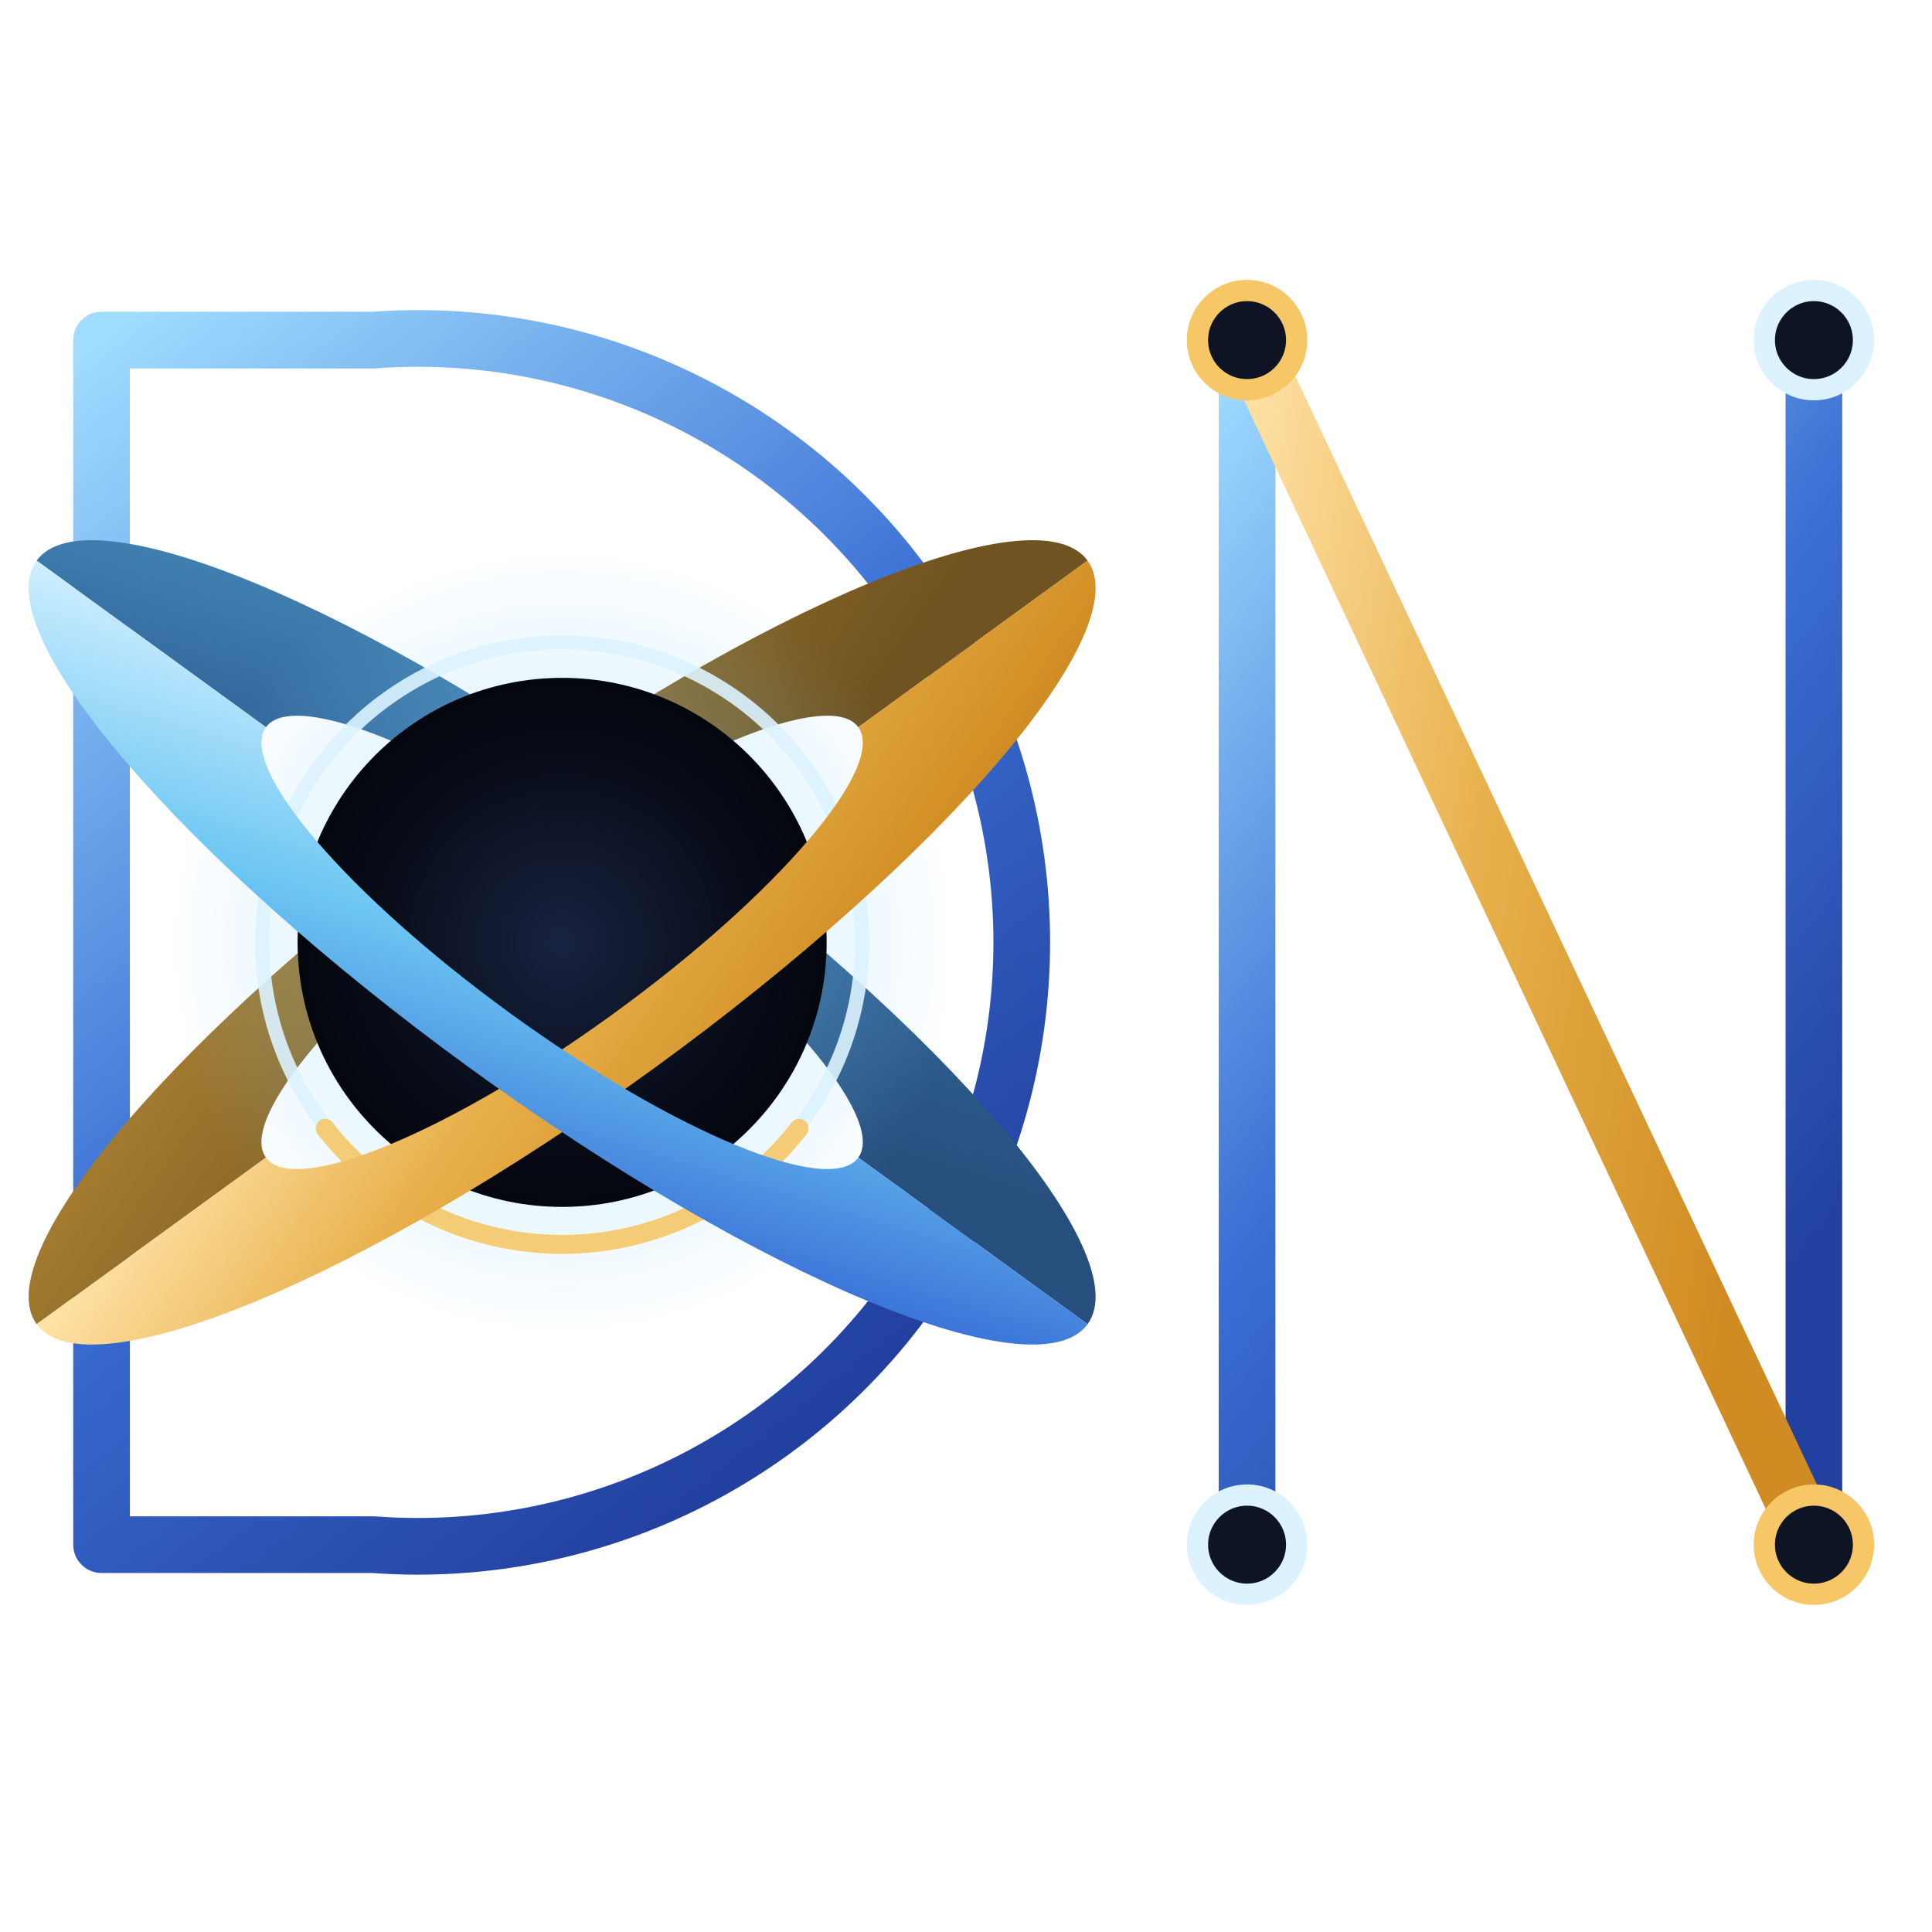
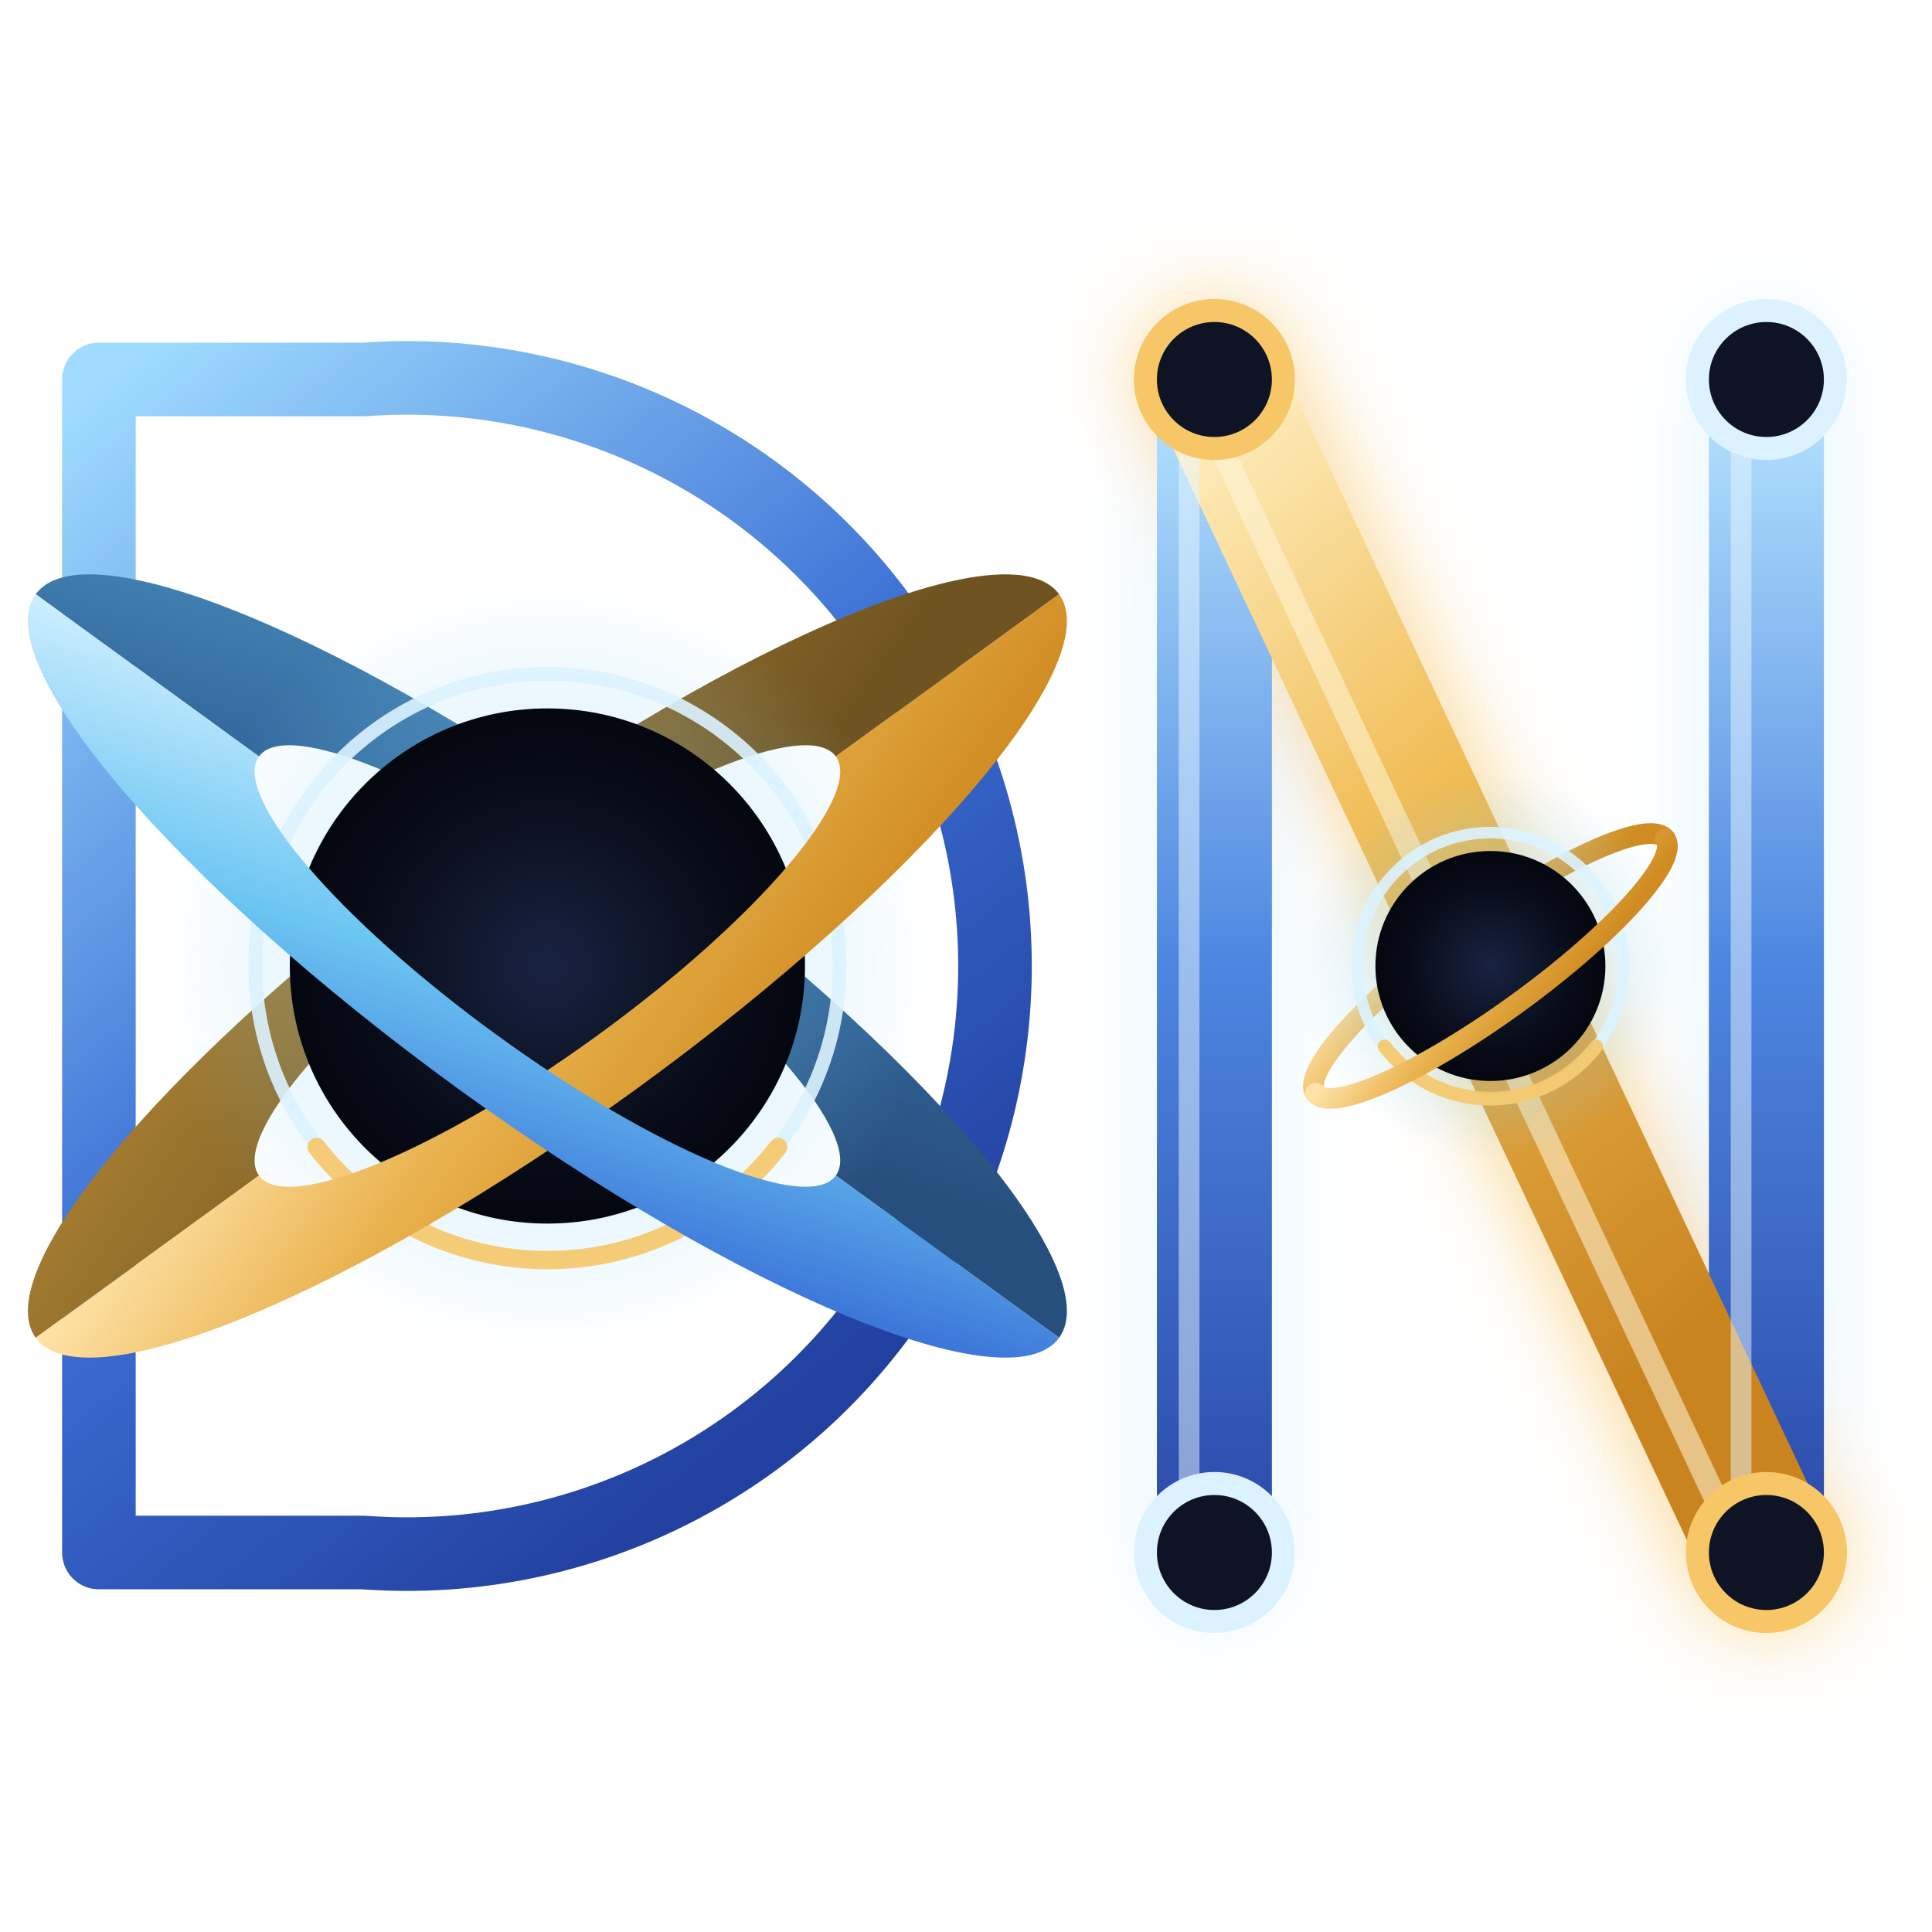
- <svg xmlns="http://www.w3.org/2000/svg" viewBox="262 21 818 818" font-family="Georgia, 'Times New Roman', serif">
+ <svg xmlns="http://www.w3.org/2000/svg" viewBox="262 0 840 840" font-family="Georgia, 'Times New Roman', serif">
  <defs>
    <linearGradient id="ringA" x1="0" y1="0" x2="1" y2="0.35">
      <stop offset="0" stop-color="#ffe3a8" />
      <stop offset="0.5" stop-color="#e8b04b" />
      <stop offset="1" stop-color="#d08c22" />
    </linearGradient>
    <linearGradient id="ringB" x1="0" y1="0" x2="1" y2="0.35">
      <stop offset="0" stop-color="#cdeeff" />
      <stop offset="0.5" stop-color="#6cc6f2" />
      <stop offset="1" stop-color="#3b74d8" />
    </linearGradient>
    <linearGradient id="ringAback" x1="0" y1="0" x2="1" y2="0.35">
      <stop offset="0" stop-color="#b08536" />
      <stop offset="0.5" stop-color="#8f6b28" />
      <stop offset="1" stop-color="#6f5320" />
    </linearGradient>
    <linearGradient id="ringBback" x1="0" y1="0" x2="1" y2="0.35">
      <stop offset="0" stop-color="#4a8fbe" />
      <stop offset="0.5" stop-color="#33689c" />
      <stop offset="1" stop-color="#274f7d" />
    </linearGradient>
    <linearGradient id="dStroke" x1="0" y1="0" x2="0.6" y2="1">
      <stop offset="0" stop-color="#9fdcff" />
      <stop offset="0.55" stop-color="#3b6fd4" />
      <stop offset="1" stop-color="#22409f" />
    </linearGradient>
    <radialGradient id="sphereFill">
      <stop offset="0" stop-color="#182341" />
      <stop offset="0.72" stop-color="#080c18" />
      <stop offset="1" stop-color="#05070f" />
    </radialGradient>
    <radialGradient id="glow">
      <stop offset="0.6" stop-color="#7fd0f733" />
      <stop offset="0.84" stop-color="#7fd0f716" />
      <stop offset="1" stop-color="#7fd0f700" />
    </radialGradient>
    <linearGradient id="text" x1="0" y1="0" x2="1" y2="0">
      <stop offset="0" stop-color="#cfc3ea" />
      <stop offset="0.5" stop-color="#eef2fb" />
      <stop offset="1" stop-color="#a8c4ef" />
    </linearGradient>
+     <linearGradient id="nStem" x1="0" y1="0" x2="0" y2="1">
+       <stop offset="0" stop-color="#b8e6ff" />
+       <stop offset="0.5" stop-color="#4d86e0" />
+       <stop offset="1" stop-color="#2a48a8" />
+     </linearGradient>
+     <linearGradient id="nDiag" x1="0" y1="0" x2="0.4" y2="1">
+       <stop offset="0" stop-color="#fff0c4" />
+       <stop offset="0.45" stop-color="#f0bb52" />
+       <stop offset="1" stop-color="#c98420" />
+     </linearGradient>
+     <filter id="nGlow" x="-40%" y="-20%" width="180%" height="140%">
+       <feGaussianBlur stdDeviation="16" />
+     </filter>
  </defs>
-   <path d="M 305.0 165.0 L 420.0 165.0 A 255.7 255.7 0 1 1 420.0 675.0 L 305.0 675.0 Z" fill="none" stroke="url(#dStroke)" stroke-width="24.0" stroke-linejoin="round" />
-   <path d="M 790.0 675.0 L 790.0 165.0 M 1030.0 165.0 L 1030.0 675.0" fill="none" stroke="url(#dStroke)" stroke-width="24.0" stroke-linecap="round" />
-   <path d="M 790.0 165.0 L 1030.0 675.0" fill="none" stroke="url(#ringA)" stroke-width="24.0" stroke-linecap="round" />
-   <circle cx="790" cy="165" r="21.0" fill="#0f1424" stroke="#f6c667" stroke-width="9" />
-   <circle cx="1030" cy="675" r="21.0" fill="#0f1424" stroke="#f6c667" stroke-width="9" />
-   <circle cx="790" cy="675" r="21.0" fill="#0f1424" stroke="#dcf3ff" stroke-width="9" />
-   <circle cx="1030" cy="165" r="21.0" fill="#0f1424" stroke="#dcf3ff" stroke-width="9" />
+   <path d="M 305.0 165.0 L 420.0 165.0 A 255.7 255.7 0 1 1 420.0 675.0 L 305.0 675.0 Z" fill="none" stroke="url(#dStroke)" stroke-width="32.0" stroke-linejoin="round" />
+   <g filter="url(#nGlow)" opacity="0.55">
+     <path d="M 790.0 675.0 L 790.0 165.0 M 1030.0 165.0 L 1030.0 675.0" fill="none" stroke="#dcf3ff" stroke-width="66" stroke-linecap="round" />
+     <path d="M 790.0 165.0 L 1030.0 675.0" fill="none" stroke="#f6c667" stroke-width="74" stroke-linecap="round" />
+   </g>
+   <path d="M 790.0 675.0 L 790.0 165.0 M 1030.0 165.0 L 1030.0 675.0" fill="none" stroke="url(#nStem)" stroke-width="50" stroke-linecap="round" />
+   <path d="M 790.0 165.0 L 1030.0 675.0" fill="none" stroke="url(#nDiag)" stroke-width="58" stroke-linecap="round" />
+   <path d="M 790.0 675.0 L 790.0 165.0 M 1030.0 165.0 L 1030.0 675.0" transform="translate(-11 0)" fill="none" stroke="#eaf7ff" stroke-width="9" stroke-linecap="round" opacity="0.5" />
+   <path d="M 790.0 165.0 L 1030.0 675.0" transform="translate(-9.0 4.3)" fill="none" stroke="#fff6d8" stroke-width="10" stroke-linecap="round" opacity="0.55" />
+   <g transform="translate(910 420) rotate(-36)">
+     <path d="M -94 0 A 94 20 0 0 1 94 0" fill="none" stroke="url(#ringA)" stroke-width="9" stroke-linecap="round" />
+   </g>
+   <circle cx="910" cy="420" r="84" fill="url(#glow)" />
+   <circle cx="910" cy="420" r="50" fill="url(#sphereFill)" />
+   <circle cx="910" cy="420" r="58" fill="none" stroke="#dcf3ff" stroke-width="5" opacity="0.9" />
+   <path d="M 864 455 A 58 58 0 0 0 956 455" fill="none" stroke="#f6c667" stroke-width="6" stroke-linecap="round" opacity="0.9" />
+   <g transform="translate(910 420) rotate(-36)">
+     <path d="M -94 0 A 94 20 0 0 0 94 0" fill="none" stroke="url(#ringA)" stroke-width="9" stroke-linecap="round" />
+   </g>
+   <circle cx="790" cy="165" r="30" fill="#0f1424" stroke="#f6c667" stroke-width="10" />
+   <circle cx="1030" cy="675" r="30" fill="#0f1424" stroke="#f6c667" stroke-width="10" />
+   <circle cx="790" cy="675" r="30" fill="#0f1424" stroke="#dcf3ff" stroke-width="10" />
+   <circle cx="1030" cy="165" r="30" fill="#0f1424" stroke="#dcf3ff" stroke-width="10" />
  <g transform="translate(500.0 420.0) rotate(-36.0)">
    <path d="M -275.0 0 A 275.0 66.0 0 0 1 275.0 0 L 155.0 0 A 155.0 37.2 0 0 0 -155.0 0 Z" fill="url(#ringAback)" />
  </g>
  <g transform="translate(500.0 420.0) rotate(36.0)">
    <path d="M -275.0 0 A 275.0 66.0 0 0 1 275.0 0 L 155.0 0 A 155.0 37.2 0 0 0 -155.0 0 Z" fill="url(#ringBback)" />
  </g>
  <circle cx="500.0" cy="420.0" r="168.0" fill="url(#glow)" />
  <circle cx="500.0" cy="420.0" r="112.0" fill="url(#sphereFill)" />
  <circle cx="500.0" cy="420.0" r="127.0" fill="none" stroke="#dcf3ff" stroke-width="6" opacity="0.9" />
  <path d="M 399.67 498.74 A 127.0 127.0 0 0 0 600.33 498.74" fill="none" stroke="#f6c667" stroke-width="8" stroke-linecap="round" opacity="0.9" />
  <g transform="translate(500.0 420.0) rotate(-36.0)">
    <path d="M 275.0 0 A 275.0 66.0 0 0 1 -275.0 0 L -155.0 0 A 155.0 37.2 0 0 0 155.0 0 Z" fill="url(#ringA)" />
  </g>
  <g transform="translate(500.0 420.0) rotate(36.0)">
    <path d="M 275.0 0 A 275.0 66.0 0 0 1 -275.0 0 L -155.0 0 A 155.0 37.2 0 0 0 155.0 0 Z" fill="url(#ringB)" />
  </g>
</svg>
